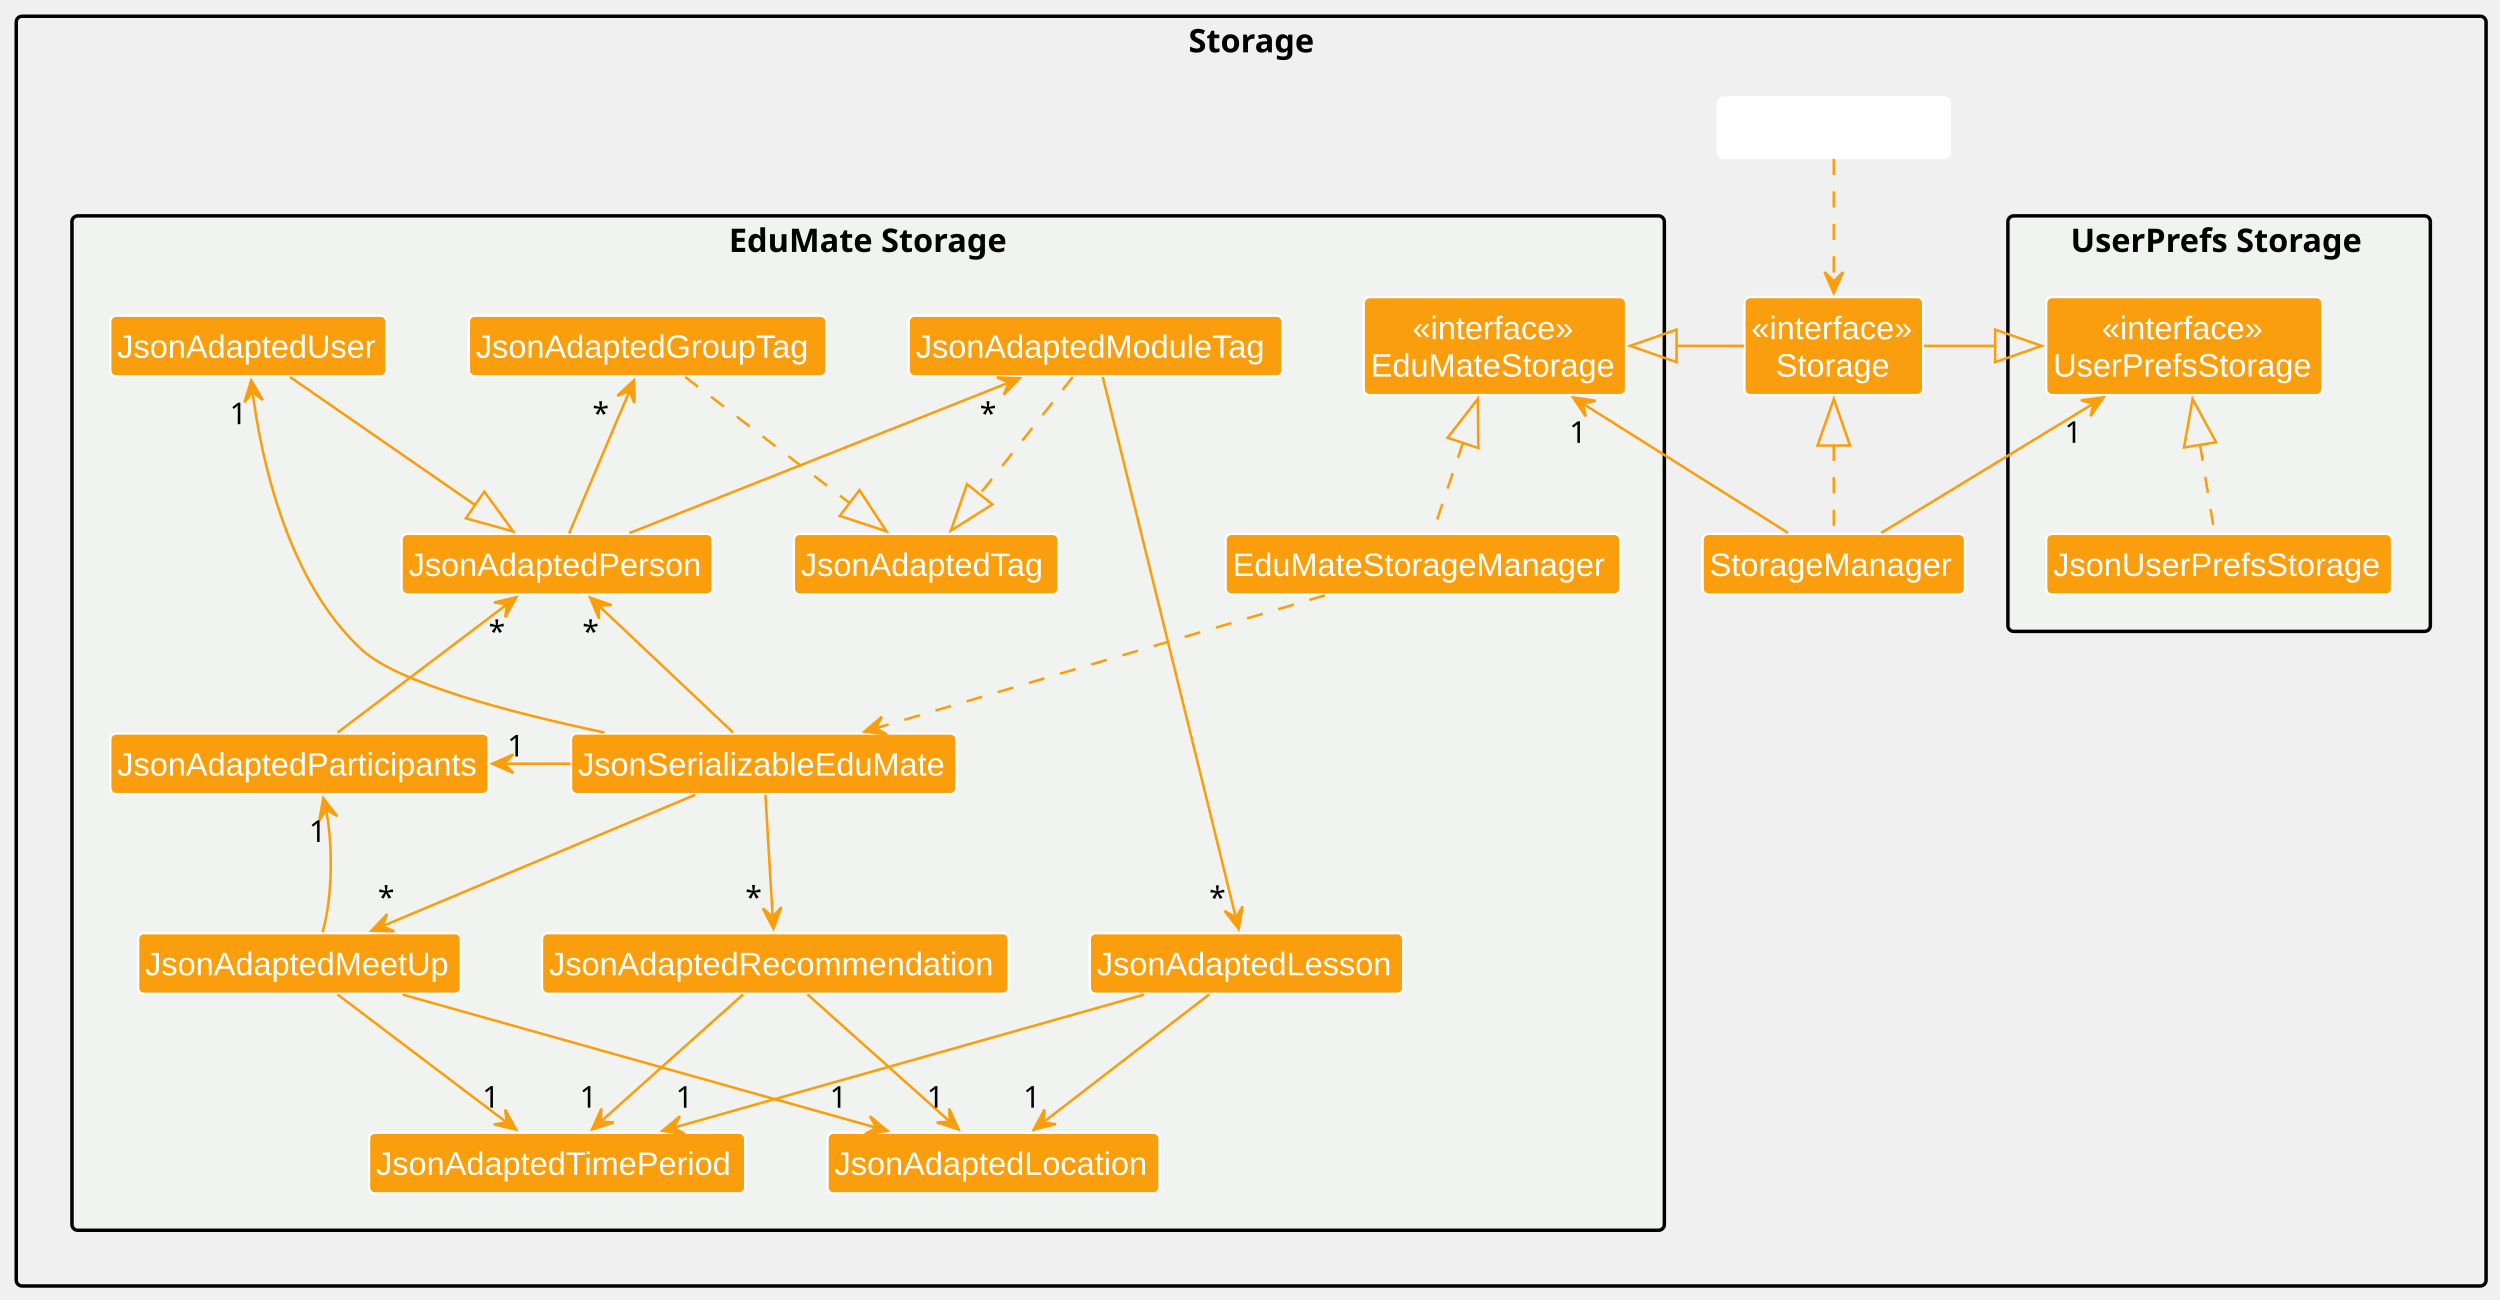
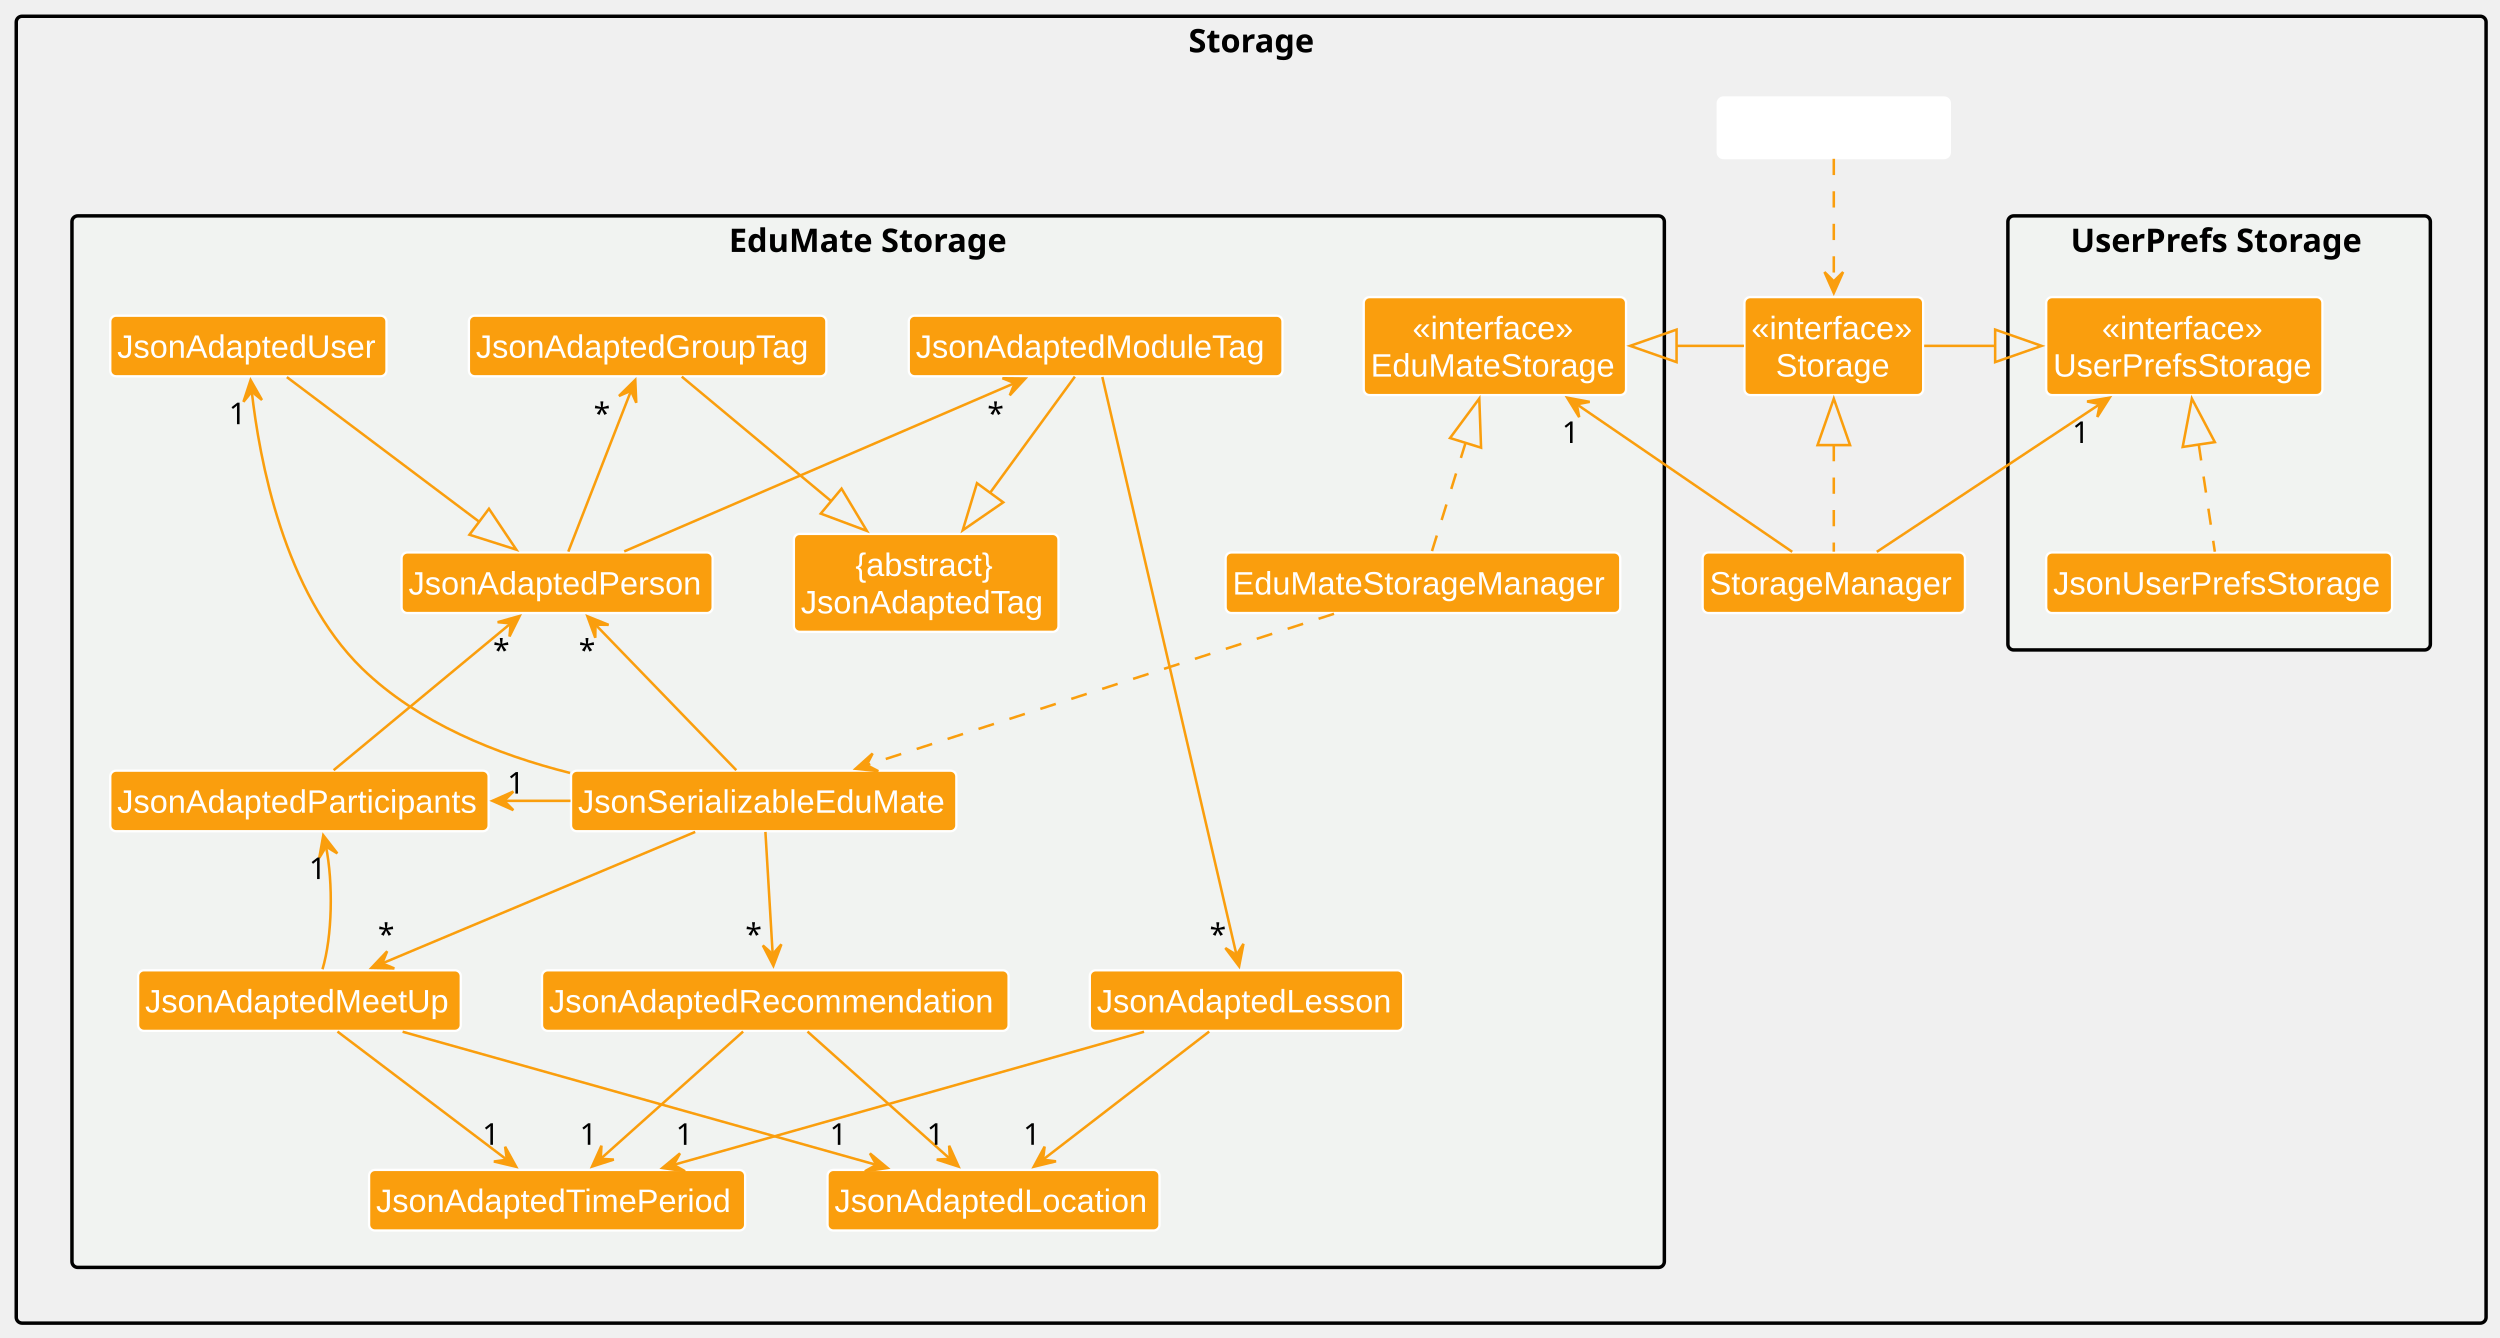
- <svg xmlns="http://www.w3.org/2000/svg" contentStyleType="text/css" height="560px" preserveAspectRatio="none" style="width:1077px;height:560px;background:#FFFFFF;" version="1.1" viewBox="0 0 1077 560" width="1077px" zoomAndPan="magnify">
+ <svg xmlns="http://www.w3.org/2000/svg" contentStyleType="text/css" height="576px" preserveAspectRatio="none" style="width:1077px;height:576px;background:#FFFFFF;" version="1.1" viewBox="0 0 1077 576" width="1077px" zoomAndPan="magnify">
  <defs />
  <g>
    <g id="cluster_Storage">
-       <rect fill="none" height="547" rx="2.5" ry="2.5" style="stroke:#000000;stroke-width:1.5;" width="1064" x="7" y="7" />
+       <rect fill="none" height="563" rx="2.5" ry="2.5" style="stroke:#000000;stroke-width:1.5;" width="1064" x="7" y="7" />
      <text fill="#000000" font-family="sans-serif" font-size="14" font-weight="bold" lengthAdjust="spacing" textLength="54" x="512" y="22.535">Storage</text>
    </g>
    <g id="cluster_UserPrefs Storage">
-       <rect fill="#F1F3F1" height="179" rx="2.5" ry="2.5" style="stroke:#000000;stroke-width:1.5;" width="182" x="865" y="93" />
+       <rect fill="#F1F3F1" height="187" rx="2.5" ry="2.5" style="stroke:#000000;stroke-width:1.5;" width="182" x="865" y="93" />
      <text fill="#000000" font-family="sans-serif" font-size="14" font-weight="bold" lengthAdjust="spacing" textLength="128" x="892" y="108.535">UserPrefs Storage</text>
    </g>
    <g id="cluster_EduMate Storage">
-       <rect fill="#F1F3F1" height="437" rx="2.5" ry="2.5" style="stroke:#000000;stroke-width:1.5;" width="686" x="31" y="93" />
+       <rect fill="#F1F3F1" height="453" rx="2.5" ry="2.5" style="stroke:#000000;stroke-width:1.5;" width="686" x="31" y="93" />
      <text fill="#000000" font-family="sans-serif" font-size="14" font-weight="bold" lengthAdjust="spacing" textLength="120" x="314" y="108.535">EduMate Storage</text>
    </g>
    <g id="elem_Storage1">
      <rect codeLine="13" fill="#FA9E0D" height="42.197" id="Storage1" rx="2.5" ry="2.5" style="stroke:#FFFFFF;stroke-width:1.0;" width="77" x="751.5" y="128" />
      <text fill="#FFFFFF" font-family="Arial" font-size="14" lengthAdjust="spacing" textLength="71" x="754.5" y="146.132">«interface»</text>
      <text fill="#FFFFFF" font-family="Arial" font-size="14" lengthAdjust="spacing" textLength="50" x="765" y="162.231">Storage</text>
    </g>
    <g id="elem_StorageManager">
-       <rect codeLine="14" fill="#FA9E0D" height="26.099" id="StorageManager" rx="2.5" ry="2.5" style="stroke:#FFFFFF;stroke-width:1.0;" width="113" x="733.5" y="230" />
-       <text fill="#FFFFFF" font-family="Arial" font-size="14" lengthAdjust="spacing" textLength="107" x="736.5" y="248.132">StorageManager</text>
+       <rect codeLine="14" fill="#FA9E0D" height="26.099" id="StorageManager" rx="2.5" ry="2.5" style="stroke:#FFFFFF;stroke-width:1.0;" width="113" x="733.5" y="238" />
+       <text fill="#FFFFFF" font-family="Arial" font-size="14" lengthAdjust="spacing" textLength="107" x="736.5" y="256.132">StorageManager</text>
    </g>
    <g id="elem_HiddenOutside">
      <rect codeLine="33" fill="#FFFFFF" height="26.099" id="HiddenOutside" rx="2.5" ry="2.5" style="stroke:#FFFFFF;stroke-width:1.0;" width="100" x="740" y="42" />
      <text fill="#FFFFFF" font-family="Arial" font-size="14" lengthAdjust="spacing" textLength="94" x="743" y="60.132">HiddenOutside</text>
    </g>
    <g id="elem_UserPrefsStorage">
      <rect codeLine="9" fill="#FA9E0D" height="42.197" id="UserPrefsStorage" rx="2.5" ry="2.5" style="stroke:#FFFFFF;stroke-width:1.0;" width="119" x="881.5" y="128" />
      <text fill="#FFFFFF" font-family="Arial" font-size="14" lengthAdjust="spacing" textLength="71" x="905.5" y="146.132">«interface»</text>
      <text fill="#FFFFFF" font-family="Arial" font-size="14" lengthAdjust="spacing" textLength="113" x="884.5" y="162.231">UserPrefsStorage</text>
    </g>
    <g id="elem_JsonUserPrefsStorage">
-       <rect codeLine="10" fill="#FA9E0D" height="26.099" id="JsonUserPrefsStorage" rx="2.5" ry="2.5" style="stroke:#FFFFFF;stroke-width:1.0;" width="149" x="881.5" y="230" />
-       <text fill="#FFFFFF" font-family="Arial" font-size="14" lengthAdjust="spacing" textLength="143" x="884.5" y="248.132">JsonUserPrefsStorage</text>
+       <rect codeLine="10" fill="#FA9E0D" height="26.099" id="JsonUserPrefsStorage" rx="2.5" ry="2.5" style="stroke:#FFFFFF;stroke-width:1.0;" width="149" x="881.5" y="238" />
+       <text fill="#FFFFFF" font-family="Arial" font-size="14" lengthAdjust="spacing" textLength="143" x="884.5" y="256.132">JsonUserPrefsStorage</text>
    </g>
    <g id="elem_EduMateStorage">
      <rect codeLine="17" fill="#FA9E0D" height="42.197" id="EduMateStorage" rx="2.5" ry="2.5" style="stroke:#FFFFFF;stroke-width:1.0;" width="113" x="587.5" y="128" />
      <text fill="#FFFFFF" font-family="Arial" font-size="14" lengthAdjust="spacing" textLength="71" x="608.5" y="146.132">«interface»</text>
      <text fill="#FFFFFF" font-family="Arial" font-size="14" lengthAdjust="spacing" textLength="107" x="590.5" y="162.231">EduMateStorage</text>
    </g>
    <g id="elem_EduMateStorageManager">
-       <rect codeLine="18" fill="#FA9E0D" height="26.099" id="EduMateStorageManager" rx="2.5" ry="2.5" style="stroke:#FFFFFF;stroke-width:1.0;" width="170" x="528" y="230" />
-       <text fill="#FFFFFF" font-family="Arial" font-size="14" lengthAdjust="spacing" textLength="164" x="531" y="248.132">EduMateStorageManager</text>
+       <rect codeLine="18" fill="#FA9E0D" height="26.099" id="EduMateStorageManager" rx="2.5" ry="2.5" style="stroke:#FFFFFF;stroke-width:1.0;" width="170" x="528" y="238" />
+       <text fill="#FFFFFF" font-family="Arial" font-size="14" lengthAdjust="spacing" textLength="164" x="531" y="256.132">EduMateStorageManager</text>
    </g>
    <g id="elem_JsonSerializableEduMate">
-       <rect codeLine="19" fill="#FA9E0D" height="26.099" id="JsonSerializableEduMate" rx="2.5" ry="2.5" style="stroke:#FFFFFF;stroke-width:1.0;" width="166" x="246" y="316" />
-       <text fill="#FFFFFF" font-family="Arial" font-size="14" lengthAdjust="spacing" textLength="160" x="249" y="334.132">JsonSerializableEduMate</text>
+       <rect codeLine="19" fill="#FA9E0D" height="26.099" id="JsonSerializableEduMate" rx="2.5" ry="2.5" style="stroke:#FFFFFF;stroke-width:1.0;" width="166" x="246" y="332" />
+       <text fill="#FFFFFF" font-family="Arial" font-size="14" lengthAdjust="spacing" textLength="160" x="249" y="350.132">JsonSerializableEduMate</text>
    </g>
    <g id="elem_JsonAdaptedPerson">
-       <rect codeLine="20" fill="#FA9E0D" height="26.099" id="JsonAdaptedPerson" rx="2.5" ry="2.5" style="stroke:#FFFFFF;stroke-width:1.0;" width="134" x="173" y="230" />
-       <text fill="#FFFFFF" font-family="Arial" font-size="14" lengthAdjust="spacing" textLength="128" x="176" y="248.132">JsonAdaptedPerson</text>
+       <rect codeLine="20" fill="#FA9E0D" height="26.099" id="JsonAdaptedPerson" rx="2.5" ry="2.5" style="stroke:#FFFFFF;stroke-width:1.0;" width="134" x="173" y="238" />
+       <text fill="#FFFFFF" font-family="Arial" font-size="14" lengthAdjust="spacing" textLength="128" x="176" y="256.132">JsonAdaptedPerson</text>
    </g>
    <g id="elem_JsonAdaptedUser">
      <rect codeLine="21" fill="#FA9E0D" height="26.099" id="JsonAdaptedUser" rx="2.5" ry="2.5" style="stroke:#FFFFFF;stroke-width:1.0;" width="119" x="47.5" y="136" />
      <text fill="#FFFFFF" font-family="Arial" font-size="14" lengthAdjust="spacing" textLength="113" x="50.5" y="154.132">JsonAdaptedUser</text>
    </g>
    <g id="elem_JsonAdaptedTag">
-       <rect codeLine="22" fill="#FA9E0D" height="26.099" id="JsonAdaptedTag" rx="2.5" ry="2.5" style="stroke:#FFFFFF;stroke-width:1.0;" width="114" x="342" y="230" />
-       <text fill="#FFFFFF" font-family="Arial" font-size="14" lengthAdjust="spacing" textLength="108" x="345" y="248.132">JsonAdaptedTag</text>
+       <rect codeLine="22" fill="#FA9E0D" height="42.197" id="JsonAdaptedTag" rx="2.5" ry="2.5" style="stroke:#FFFFFF;stroke-width:1.0;" width="114" x="342" y="230" />
+       <text fill="#FFFFFF" font-family="Arial" font-size="14" lengthAdjust="spacing" textLength="61" x="368.5" y="248.132">{abstract}</text>
+       <text fill="#FFFFFF" font-family="Arial" font-size="14" lengthAdjust="spacing" textLength="108" x="345" y="264.231">JsonAdaptedTag</text>
    </g>
    <g id="elem_JsonAdaptedParticipants">
-       <rect codeLine="23" fill="#FA9E0D" height="26.099" id="JsonAdaptedParticipants" rx="2.5" ry="2.5" style="stroke:#FFFFFF;stroke-width:1.0;" width="163" x="47.5" y="316" />
-       <text fill="#FFFFFF" font-family="Arial" font-size="14" lengthAdjust="spacing" textLength="157" x="50.5" y="334.132">JsonAdaptedParticipants</text>
+       <rect codeLine="23" fill="#FA9E0D" height="26.099" id="JsonAdaptedParticipants" rx="2.5" ry="2.5" style="stroke:#FFFFFF;stroke-width:1.0;" width="163" x="47.5" y="332" />
+       <text fill="#FFFFFF" font-family="Arial" font-size="14" lengthAdjust="spacing" textLength="157" x="50.5" y="350.132">JsonAdaptedParticipants</text>
    </g>
    <g id="elem_JsonAdaptedRecommendation">
-       <rect codeLine="24" fill="#FA9E0D" height="26.099" id="JsonAdaptedRecommendation" rx="2.5" ry="2.5" style="stroke:#FFFFFF;stroke-width:1.0;" width="201" x="233.5" y="402" />
-       <text fill="#FFFFFF" font-family="Arial" font-size="14" lengthAdjust="spacing" textLength="195" x="236.5" y="420.132">JsonAdaptedRecommendation</text>
+       <rect codeLine="24" fill="#FA9E0D" height="26.099" id="JsonAdaptedRecommendation" rx="2.5" ry="2.5" style="stroke:#FFFFFF;stroke-width:1.0;" width="201" x="233.5" y="418" />
+       <text fill="#FFFFFF" font-family="Arial" font-size="14" lengthAdjust="spacing" textLength="195" x="236.5" y="436.132">JsonAdaptedRecommendation</text>
    </g>
    <g id="elem_JsonAdaptedMeetUp">
-       <rect codeLine="25" fill="#FA9E0D" height="26.099" id="JsonAdaptedMeetUp" rx="2.5" ry="2.5" style="stroke:#FFFFFF;stroke-width:1.0;" width="139" x="59.5" y="402" />
-       <text fill="#FFFFFF" font-family="Arial" font-size="14" lengthAdjust="spacing" textLength="133" x="62.5" y="420.132">JsonAdaptedMeetUp</text>
+       <rect codeLine="25" fill="#FA9E0D" height="26.099" id="JsonAdaptedMeetUp" rx="2.5" ry="2.5" style="stroke:#FFFFFF;stroke-width:1.0;" width="139" x="59.5" y="418" />
+       <text fill="#FFFFFF" font-family="Arial" font-size="14" lengthAdjust="spacing" textLength="133" x="62.5" y="436.132">JsonAdaptedMeetUp</text>
    </g>
    <g id="elem_JsonAdaptedLocation">
-       <rect codeLine="26" fill="#FA9E0D" height="26.099" id="JsonAdaptedLocation" rx="2.5" ry="2.5" style="stroke:#FFFFFF;stroke-width:1.0;" width="143" x="356.5" y="488" />
-       <text fill="#FFFFFF" font-family="Arial" font-size="14" lengthAdjust="spacing" textLength="137" x="359.5" y="506.132">JsonAdaptedLocation</text>
+       <rect codeLine="26" fill="#FA9E0D" height="26.099" id="JsonAdaptedLocation" rx="2.5" ry="2.5" style="stroke:#FFFFFF;stroke-width:1.0;" width="143" x="356.5" y="504" />
+       <text fill="#FFFFFF" font-family="Arial" font-size="14" lengthAdjust="spacing" textLength="137" x="359.5" y="522.132">JsonAdaptedLocation</text>
    </g>
    <g id="elem_JsonAdaptedTimePeriod">
-       <rect codeLine="27" fill="#FA9E0D" height="26.099" id="JsonAdaptedTimePeriod" rx="2.5" ry="2.5" style="stroke:#FFFFFF;stroke-width:1.0;" width="162" x="159" y="488" />
-       <text fill="#FFFFFF" font-family="Arial" font-size="14" lengthAdjust="spacing" textLength="156" x="162" y="506.132">JsonAdaptedTimePeriod</text>
+       <rect codeLine="27" fill="#FA9E0D" height="26.099" id="JsonAdaptedTimePeriod" rx="2.5" ry="2.5" style="stroke:#FFFFFF;stroke-width:1.0;" width="162" x="159" y="504" />
+       <text fill="#FFFFFF" font-family="Arial" font-size="14" lengthAdjust="spacing" textLength="156" x="162" y="522.132">JsonAdaptedTimePeriod</text>
    </g>
    <g id="elem_JsonAdaptedModuleTag">
      <rect codeLine="28" fill="#FA9E0D" height="26.099" id="JsonAdaptedModuleTag" rx="2.5" ry="2.5" style="stroke:#FFFFFF;stroke-width:1.0;" width="161" x="391.5" y="136" />
      <text fill="#FFFFFF" font-family="Arial" font-size="14" lengthAdjust="spacing" textLength="155" x="394.5" y="154.132">JsonAdaptedModuleTag</text>
    </g>
    <g id="elem_JsonAdaptedGroupTag">
      <rect codeLine="29" fill="#FA9E0D" height="26.099" id="JsonAdaptedGroupTag" rx="2.5" ry="2.5" style="stroke:#FFFFFF;stroke-width:1.0;" width="154" x="202" y="136" />
      <text fill="#FFFFFF" font-family="Arial" font-size="14" lengthAdjust="spacing" textLength="148" x="205" y="154.132">JsonAdaptedGroupTag</text>
    </g>
    <g id="elem_JsonAdaptedLesson">
-       <rect codeLine="30" fill="#FA9E0D" height="26.099" id="JsonAdaptedLesson" rx="2.5" ry="2.5" style="stroke:#FFFFFF;stroke-width:1.0;" width="135" x="469.5" y="402" />
-       <text fill="#FFFFFF" font-family="Arial" font-size="14" lengthAdjust="spacing" textLength="129" x="472.5" y="420.132">JsonAdaptedLesson</text>
+       <rect codeLine="30" fill="#FA9E0D" height="26.099" id="JsonAdaptedLesson" rx="2.5" ry="2.5" style="stroke:#FFFFFF;stroke-width:1.0;" width="135" x="469.5" y="418" />
+       <text fill="#FFFFFF" font-family="Arial" font-size="14" lengthAdjust="spacing" textLength="129" x="472.5" y="436.132">JsonAdaptedLesson</text>
    </g>
    <g id="link_HiddenOutside_Storage1">
      <path codeLine="34" d="M790,68.41 C790,81.95 790,104.03 790,121.5 " fill="none" id="HiddenOutside-to-Storage1" style="stroke:#FA9E0D;stroke-width:1.1;stroke-dasharray:7.0,7.0;" />
      <polygon fill="#FA9E0D" points="790,126.2,794,117.2,790,121.2,786,117.2,790,126.2" style="stroke:#FA9E0D;stroke-width:1.1;" />
    </g>
    <g id="link_Storage1_StorageManager">
-       <path codeLine="36" d="M790,191.59 C790,205.38 790,219.71 790,229.55 " fill="none" id="Storage1-backto-StorageManager" style="stroke:#FA9E0D;stroke-width:1.1;stroke-dasharray:7.0,7.0;" />
-       <polygon fill="none" points="783,191.93,790,171.93,797,191.93,783,191.93" style="stroke:#FA9E0D;stroke-width:1.1;" />
+       <path codeLine="36" d="M790,191.72 C790,208.32 790,226.16 790,237.67 " fill="none" id="Storage1-backto-StorageManager" style="stroke:#FA9E0D;stroke-width:1.1;stroke-dasharray:7.0,7.0;" />
+       <polygon fill="none" points="783,191.75,790,171.75,797,191.75,783,191.75" style="stroke:#FA9E0D;stroke-width:1.1;" />
    </g>
    <g id="link_UserPrefsStorage_StorageManager">
-       <path codeLine="37" d="M902.14,173.68 C872.86,191.52 833.88,215.27 810.43,229.55 " fill="none" id="UserPrefsStorage-backto-StorageManager" style="stroke:#FA9E0D;stroke-width:1.1;" />
-       <polygon fill="#FA9E0D" points="906.2,171.21,896.432,172.473,901.929,173.81,900.592,179.306,906.2,171.21" style="stroke:#FA9E0D;stroke-width:1.1;" />
-       <text fill="#000000" font-family="sans-serif" font-size="13" lengthAdjust="spacing" textLength="8" x="889.409" y="190.776">1</text>
+       <path codeLine="37" d="M904.94,173.88 C874.6,193.98 832.44,221.89 808.52,237.73 " fill="none" id="UserPrefsStorage-backto-StorageManager" style="stroke:#FA9E0D;stroke-width:1.1;" />
+       <polygon fill="#FA9E0D" points="908.82,171.31,899.109,172.951,904.653,174.074,903.53,179.618,908.82,171.31" style="stroke:#FA9E0D;stroke-width:1.1;" />
+       <text fill="#000000" font-family="sans-serif" font-size="13" lengthAdjust="spacing" textLength="8" x="892.695" y="190.852">1</text>
    </g>
    <g id="link_EduMateStorage_StorageManager">
-       <path codeLine="38" d="M681.57,173.68 C709.88,191.52 747.58,215.27 770.25,229.55 " fill="none" id="EduMateStorage-backto-StorageManager" style="stroke:#FA9E0D;stroke-width:1.1;" />
-       <polygon fill="#FA9E0D" points="677.68,171.22,683.152,179.409,681.907,173.891,687.425,172.645,677.68,171.22" style="stroke:#FA9E0D;stroke-width:1.1;" />
-       <text fill="#000000" font-family="sans-serif" font-size="13" lengthAdjust="spacing" textLength="8" x="676.033" y="190.776">1</text>
+       <path codeLine="38" d="M679.23,174.13 C708.54,194.21 749.06,221.96 772.09,237.73 " fill="none" id="EduMateStorage-backto-StorageManager" style="stroke:#FA9E0D;stroke-width:1.1;" />
+       <polygon fill="#FA9E0D" points="675.15,171.33,680.314,179.717,679.275,174.156,684.835,173.117,675.15,171.33" style="stroke:#FA9E0D;stroke-width:1.1;" />
+       <text fill="#000000" font-family="sans-serif" font-size="13" lengthAdjust="spacing" textLength="8" x="672.861" y="190.852">1</text>
    </g>
    <g id="link_UserPrefsStorage_Storage1">
      <path codeLine="40" d="M859.86,149 C849.55,149 839.24,149 828.93,149 " fill="none" id="UserPrefsStorage-backto-Storage1" style="stroke:#FA9E0D;stroke-width:1.1;" />
      <polygon fill="none" points="859.51,142,879.51,149,859.51,156,859.51,142" style="stroke:#FA9E0D;stroke-width:1.1;" />
    </g>
    <g id="link_Storage1_EduMateStorage">
      <path codeLine="41" d="M751.3,149 C741.56,149 731.82,149 722.07,149 " fill="none" id="Storage1-to-EduMateStorage" style="stroke:#FA9E0D;stroke-width:1.1;" />
      <polygon fill="none" points="722.26,156,702.26,149,722.26,142,722.26,156" style="stroke:#FA9E0D;stroke-width:1.1;" />
    </g>
    <g id="link_UserPrefsStorage_JsonUserPrefsStorage">
-       <path codeLine="43" d="M947.78,191.59 C950.03,205.38 952.37,219.71 953.97,229.55 " fill="none" id="UserPrefsStorage-backto-JsonUserPrefsStorage" style="stroke:#FA9E0D;stroke-width:1.1;stroke-dasharray:7.0,7.0;" />
-       <polygon fill="none" points="940.88,192.78,944.57,171.91,954.7,190.52,940.88,192.78" style="stroke:#FA9E0D;stroke-width:1.1;" />
+       <path codeLine="43" d="M947.22,191.44 C949.72,208.11 952.41,226.1 954.15,237.67 " fill="none" id="UserPrefsStorage-backto-JsonUserPrefsStorage" style="stroke:#FA9E0D;stroke-width:1.1;stroke-dasharray:7.0,7.0;" />
+       <polygon fill="none" points="940.3,192.55,944.26,171.73,954.15,190.47,940.3,192.55" style="stroke:#FA9E0D;stroke-width:1.1;" />
    </g>
    <g id="link_EduMateStorage_EduMateStorageManager">
-       <path codeLine="44" d="M630.32,190.59 C625.57,204.69 620.59,219.48 617.19,229.55 " fill="none" id="EduMateStorage-backto-EduMateStorageManager" style="stroke:#FA9E0D;stroke-width:1.1;stroke-dasharray:7.0,7.0;" />
-       <polygon fill="none" points="623.62,188.57,636.64,171.85,636.88,193.04,623.62,188.57" style="stroke:#FA9E0D;stroke-width:1.1;" />
+       <path codeLine="44" d="M631.42,190.59 C626.18,207.5 620.47,225.9 616.82,237.67 " fill="none" id="EduMateStorage-backto-EduMateStorageManager" style="stroke:#FA9E0D;stroke-width:1.1;stroke-dasharray:7.0,7.0;" />
+       <polygon fill="none" points="624.67,188.71,637.28,171.68,638.04,192.86,624.67,188.71" style="stroke:#FA9E0D;stroke-width:1.1;" />
    </g>
    <g id="link_EduMateStorageManager_JsonSerializableEduMate">
-       <path codeLine="45" d="M570.79,256.48 C519.01,271.8 431.44,297.7 377.11,313.77 " fill="none" id="EduMateStorageManager-to-JsonSerializableEduMate" style="stroke:#FA9E0D;stroke-width:1.1;stroke-dasharray:7.0,7.0;" />
-       <polygon fill="#FA9E0D" points="372.43,315.15,382.195,316.435,377.225,313.733,379.927,308.763,372.43,315.15" style="stroke:#FA9E0D;stroke-width:1.1;" />
+       <path codeLine="45" d="M574.7,264.41 C522.25,281.4 428.32,311.83 373.03,329.74 " fill="none" id="EduMateStorageManager-to-JsonSerializableEduMate" style="stroke:#FA9E0D;stroke-width:1.1;stroke-dasharray:7.0,7.0;" />
+       <polygon fill="#FA9E0D" points="368.59,331.18,378.385,332.208,373.346,329.637,375.917,324.599,368.59,331.18" style="stroke:#FA9E0D;stroke-width:1.1;" />
    </g>
    <g id="link_JsonAdaptedPerson_JsonSerializableEduMate">
-       <path codeLine="46" d="M257.72,260.73 C274.85,276.9 300.41,301.02 315.81,315.55 " fill="none" id="JsonAdaptedPerson-backto-JsonSerializableEduMate" style="stroke:#FA9E0D;stroke-width:1.1;" />
-       <polygon fill="#FA9E0D" points="254.23,257.43,258.042,266.511,257.871,260.857,263.525,260.685,254.23,257.43" style="stroke:#FA9E0D;stroke-width:1.1;" />
-       <text fill="#000000" font-family="sans-serif" font-size="13" lengthAdjust="spacing" textLength="6" x="250.865" y="276.701">*</text>
+       <path codeLine="46" d="M256.25,268.8 C273.86,287 301.54,315.61 317.19,331.79 " fill="none" id="JsonAdaptedPerson-backto-JsonSerializableEduMate" style="stroke:#FA9E0D;stroke-width:1.1;" />
+       <polygon fill="#FA9E0D" points="253.06,265.5,256.447,274.748,256.538,269.092,262.194,269.183,253.06,265.5" style="stroke:#FA9E0D;stroke-width:1.1;" />
+       <text fill="#000000" font-family="sans-serif" font-size="13" lengthAdjust="spacing" textLength="6" x="249.319" y="284.728">*</text>
    </g>
    <g id="link_JsonAdaptedUser_JsonSerializableEduMate">
-       <path codeLine="47" d="M108.77,168.71 C112.46,196.95 123.53,250.32 156,280 C171.59,294.25 219.14,306.86 260.45,315.58 " fill="none" id="JsonAdaptedUser-backto-JsonSerializableEduMate" style="stroke:#FA9E0D;stroke-width:1.1;" />
-       <polygon fill="#FA9E0D" points="108.2,163.93,105.31,173.345,108.801,168.894,113.252,172.384,108.2,163.93" style="stroke:#FA9E0D;stroke-width:1.1;" />
-       <text fill="#000000" font-family="sans-serif" font-size="13" lengthAdjust="spacing" textLength="8" x="98.921" y="182.742">1</text>
+       <path codeLine="47" d="M108.43,168.39 C111.7,197.74 122.28,255.21 156,288 C180.11,311.44 214.1,325.07 245.57,332.99 " fill="none" id="JsonAdaptedUser-backto-JsonSerializableEduMate" style="stroke:#FA9E0D;stroke-width:1.1;" />
+       <polygon fill="#FA9E0D" points="107.96,163.74,104.881,173.095,108.46,168.715,112.841,172.294,107.96,163.74" style="stroke:#FA9E0D;stroke-width:1.1;" />
+       <text fill="#000000" font-family="sans-serif" font-size="13" lengthAdjust="spacing" textLength="8" x="98.594" y="182.742">1</text>
    </g>
    <g id="link_JsonAdaptedGroupTag_JsonAdaptedPerson">
-       <path codeLine="48" d="M271.28,168.21 C263.55,186.45 251.86,214.02 245.18,229.79 " fill="none" id="JsonAdaptedGroupTag-backto-JsonAdaptedPerson" style="stroke:#FA9E0D;stroke-width:1.1;" />
-       <polygon fill="#FA9E0D" points="273.15,163.8,265.946,170.516,271.192,168.401,273.307,173.648,273.15,163.8" style="stroke:#FA9E0D;stroke-width:1.1;" />
-       <text fill="#000000" font-family="sans-serif" font-size="13" lengthAdjust="spacing" textLength="6" x="255.219" y="182.728">*</text>
+       <path codeLine="48" d="M271.94,168.1 C264.09,188.22 251.63,220.19 244.82,237.64 " fill="none" id="JsonAdaptedGroupTag-backto-JsonAdaptedPerson" style="stroke:#FA9E0D;stroke-width:1.1;" />
+       <polygon fill="#FA9E0D" points="273.67,163.67,266.657,170.585,271.843,168.324,274.104,173.509,273.67,163.67" style="stroke:#FA9E0D;stroke-width:1.1;" />
+       <text fill="#000000" font-family="sans-serif" font-size="13" lengthAdjust="spacing" textLength="6" x="255.729" y="182.784">*</text>
    </g>
    <g id="link_JsonAdaptedModuleTag_JsonAdaptedPerson">
-       <path codeLine="49" d="M434.79,164.75 C389.43,182.74 313.59,212.82 271.16,229.64 " fill="none" id="JsonAdaptedModuleTag-backto-JsonAdaptedPerson" style="stroke:#FA9E0D;stroke-width:1.1;" />
-       <polygon fill="#FA9E0D" points="439.3,162.97,429.46,162.562,434.651,164.81,432.403,170.001,439.3,162.97" style="stroke:#FA9E0D;stroke-width:1.1;" />
-       <text fill="#000000" font-family="sans-serif" font-size="13" lengthAdjust="spacing" textLength="6" x="422.066" y="182.728">*</text>
+       <path codeLine="49" d="M437.12,165.03 C391.28,184.79 311.58,219.15 268.91,237.54 " fill="none" id="JsonAdaptedModuleTag-backto-JsonAdaptedPerson" style="stroke:#FA9E0D;stroke-width:1.1;" />
+       <polygon fill="#FA9E0D" points="441.7,163.06,431.852,162.954,437.11,165.042,435.022,170.299,441.7,163.06" style="stroke:#FA9E0D;stroke-width:1.1;" />
+       <text fill="#000000" font-family="sans-serif" font-size="13" lengthAdjust="spacing" textLength="6" x="425.323" y="182.796">*</text>
    </g>
    <g id="link_JsonAdaptedUser_JsonAdaptedPerson">
-       <path codeLine="50" d="M124.94,162.41 C145.38,176.55 179.28,200 205,217.79 " fill="none" id="JsonAdaptedUser-to-JsonAdaptedPerson" style="stroke:#FA9E0D;stroke-width:1.1;" />
-       <polygon fill="none" points="208.64,211.79,221.1,228.93,200.67,223.31,208.64,211.79" style="stroke:#FA9E0D;stroke-width:1.1;" />
+       <path codeLine="50" d="M123.58,162.46 C144.3,178.04 180.26,205.08 206.74,225 " fill="none" id="JsonAdaptedUser-to-JsonAdaptedPerson" style="stroke:#FA9E0D;stroke-width:1.1;" />
+       <polygon fill="none" points="210.64,219.17,222.42,236.78,202.23,230.36,210.64,219.17" style="stroke:#FA9E0D;stroke-width:1.1;" />
    </g>
    <g id="link_JsonSerializableEduMate_JsonAdaptedParticipants">
-       <path codeLine="51" d="M245.78,329 C236.17,329 226.56,329 216.95,329 " fill="none" id="JsonSerializableEduMate-to-JsonAdaptedParticipants" style="stroke:#FA9E0D;stroke-width:1.1;" />
-       <polygon fill="#FA9E0D" points="212.15,329,221.15,333,217.15,329,221.15,325,212.15,329" style="stroke:#FA9E0D;stroke-width:1.1;" />
-       <text fill="#000000" font-family="sans-serif" font-size="13" lengthAdjust="spacing" textLength="8" x="218.535" y="325.887">1</text>
+       <path codeLine="51" d="M245.78,345 C236.17,345 226.56,345 216.95,345 " fill="none" id="JsonSerializableEduMate-to-JsonAdaptedParticipants" style="stroke:#FA9E0D;stroke-width:1.1;" />
+       <polygon fill="#FA9E0D" points="212.15,345,221.15,349,217.15,345,221.15,341,212.15,345" style="stroke:#FA9E0D;stroke-width:1.1;" />
+       <text fill="#000000" font-family="sans-serif" font-size="13" lengthAdjust="spacing" textLength="8" x="218.535" y="341.887">1</text>
    </g>
    <g id="link_JsonSerializableEduMate_JsonAdaptedRecommendation">
-       <path codeLine="52" d="M329.74,342.39 C330.56,356.29 331.92,378.99 332.87,395.1 " fill="none" id="JsonSerializableEduMate-to-JsonAdaptedRecommendation" style="stroke:#FA9E0D;stroke-width:1.1;" />
-       <polygon fill="#FA9E0D" points="333.17,400.04,336.622,390.816,332.87,395.049,328.637,391.296,333.17,400.04" style="stroke:#FA9E0D;stroke-width:1.1;" />
-       <text fill="#000000" font-family="sans-serif" font-size="13" lengthAdjust="spacing" textLength="6" x="321.072" y="391.172">*</text>
+       <path codeLine="52" d="M329.74,358.39 C330.56,372.29 331.92,394.99 332.87,411.1 " fill="none" id="JsonSerializableEduMate-to-JsonAdaptedRecommendation" style="stroke:#FA9E0D;stroke-width:1.1;" />
+       <polygon fill="#FA9E0D" points="333.17,416.04,336.622,406.816,332.87,411.049,328.637,407.296,333.17,416.04" style="stroke:#FA9E0D;stroke-width:1.1;" />
+       <text fill="#000000" font-family="sans-serif" font-size="13" lengthAdjust="spacing" textLength="6" x="321.072" y="407.172">*</text>
    </g>
    <g id="link_JsonSerializableEduMate_JsonAdaptedMeetUp">
-       <path codeLine="53" d="M299.49,342.39 C263.6,357.47 203.05,382.9 164.61,399.05 " fill="none" id="JsonSerializableEduMate-to-JsonAdaptedMeetUp" style="stroke:#FA9E0D;stroke-width:1.1;" />
-       <polygon fill="#FA9E0D" points="160.03,400.97,169.876,401.19,164.643,399.042,166.791,393.809,160.03,400.97" style="stroke:#FA9E0D;stroke-width:1.1;" />
-       <text fill="#000000" font-family="sans-serif" font-size="13" lengthAdjust="spacing" textLength="6" x="162.783" y="391.172">*</text>
+       <path codeLine="53" d="M299.49,358.39 C263.6,373.47 203.05,398.9 164.61,415.05 " fill="none" id="JsonSerializableEduMate-to-JsonAdaptedMeetUp" style="stroke:#FA9E0D;stroke-width:1.1;" />
+       <polygon fill="#FA9E0D" points="160.03,416.97,169.876,417.19,164.643,415.042,166.791,409.809,160.03,416.97" style="stroke:#FA9E0D;stroke-width:1.1;" />
+       <text fill="#000000" font-family="sans-serif" font-size="13" lengthAdjust="spacing" textLength="6" x="162.783" y="407.172">*</text>
    </g>
    <g id="link_JsonAdaptedGroupTag_JsonAdaptedTag">
-       <path codeLine="55" d="M295.18,162.41 C313.27,176.27 343.02,199.09 366.05,216.74 " fill="none" id="JsonAdaptedGroupTag-to-JsonAdaptedTag" style="stroke:#FA9E0D;stroke-width:1.1;stroke-dasharray:7.0,7.0;" />
-       <polygon fill="none" points="370.26,211.14,381.87,228.87,361.74,222.25,370.26,211.14" style="stroke:#FA9E0D;stroke-width:1.1;" />
+       <path codeLine="55" d="M293.71,162.26 C309.69,175.58 335.92,197.43 358.2,216 " fill="none" id="JsonAdaptedGroupTag-to-JsonAdaptedTag" style="stroke:#FA9E0D;stroke-width:1.1;" />
+       <polygon fill="none" points="362.54,210.51,373.43,228.69,353.58,221.26,362.54,210.51" style="stroke:#FA9E0D;stroke-width:1.1;" />
    </g>
    <g id="link_JsonAdaptedModuleTag_JsonAdaptedTag">
-       <path codeLine="56" d="M462.15,162.41 C451.92,175.31 435.54,195.95 422.02,212.98 " fill="none" id="JsonAdaptedModuleTag-to-JsonAdaptedTag" style="stroke:#FA9E0D;stroke-width:1.1;stroke-dasharray:7.0,7.0;" />
-       <polygon fill="none" points="427.54,217.29,409.63,228.6,416.58,208.59,427.54,217.29" style="stroke:#FA9E0D;stroke-width:1.1;" />
+       <path codeLine="56" d="M463.05,162.26 C453.95,174.73 439.39,194.67 426.45,212.4 " fill="none" id="JsonAdaptedModuleTag-to-JsonAdaptedTag" style="stroke:#FA9E0D;stroke-width:1.1;" />
+       <polygon fill="none" points="432.19,216.41,414.74,228.44,420.88,208.15,432.19,216.41" style="stroke:#FA9E0D;stroke-width:1.1;" />
    </g>
    <g id="link_JsonAdaptedModuleTag_JsonAdaptedLesson">
-       <path codeLine="58" d="M475.05,162.38 C485.5,204.82 519.91,344.6 532.41,395.36 " fill="none" id="JsonAdaptedModuleTag-to-JsonAdaptedLesson" style="stroke:#FA9E0D;stroke-width:1.1;" />
-       <polygon fill="#FA9E0D" points="533.6,400.18,535.325,390.483,532.401,395.326,527.558,392.402,533.6,400.18" style="stroke:#FA9E0D;stroke-width:1.1;" />
-       <text fill="#000000" font-family="sans-serif" font-size="13" lengthAdjust="spacing" textLength="6" x="520.895" y="391.31">*</text>
+       <path codeLine="58" d="M474.88,162.39 C485.2,206.85 520.39,358.47 532.71,411.5 " fill="none" id="JsonAdaptedModuleTag-to-JsonAdaptedLesson" style="stroke:#FA9E0D;stroke-width:1.1;" />
+       <polygon fill="#FA9E0D" points="533.81,416.28,535.676,406.609,532.682,411.409,527.882,408.415,533.81,416.28" style="stroke:#FA9E0D;stroke-width:1.1;" />
+       <text fill="#000000" font-family="sans-serif" font-size="13" lengthAdjust="spacing" textLength="6" x="521.073" y="407.19">*</text>
    </g>
    <g id="link_JsonAdaptedParticipants_JsonAdaptedMeetUp">
-       <path codeLine="72" d="M140.39,348.41 C143.63,364.53 143.14,387.51 138.93,401.55 " fill="none" id="JsonAdaptedParticipants-backto-JsonAdaptedMeetUp-1" style="stroke:#FA9E0D;stroke-width:1.1;" />
-       <polygon fill="#FA9E0D" points="139.27,343.86,137.545,353.557,140.469,348.714,145.312,351.638,139.27,343.86" style="stroke:#FA9E0D;stroke-width:1.1;" />
-       <text fill="#000000" font-family="sans-serif" font-size="13" lengthAdjust="spacing" textLength="8" x="133.089" y="362.701">1</text>
+       <path codeLine="72" d="M140.39,364.41 C143.63,380.53 143.14,403.51 138.93,417.55 " fill="none" id="JsonAdaptedParticipants-backto-JsonAdaptedMeetUp-1" style="stroke:#FA9E0D;stroke-width:1.1;" />
+       <polygon fill="#FA9E0D" points="139.27,359.86,137.545,369.557,140.469,364.714,145.312,367.638,139.27,359.86" style="stroke:#FA9E0D;stroke-width:1.1;" />
+       <text fill="#000000" font-family="sans-serif" font-size="13" lengthAdjust="spacing" textLength="8" x="133.089" y="378.701">1</text>
    </g>
    <g id="link_JsonAdaptedRecommendation_JsonAdaptedLocation">
-       <path codeLine="63" d="M347.87,428.39 C364.25,443.04 391.57,467.44 409.68,483.63 " fill="none" id="JsonAdaptedRecommendation-to-JsonAdaptedLocation" style="stroke:#FA9E0D;stroke-width:1.1;" />
-       <polygon fill="#FA9E0D" points="412.94,486.55,408.89,477.572,409.21,483.22,403.562,483.54,412.94,486.55" style="stroke:#FA9E0D;stroke-width:1.1;" />
-       <text fill="#000000" font-family="sans-serif" font-size="13" lengthAdjust="spacing" textLength="8" x="399.234" y="477.172">1</text>
+       <path codeLine="63" d="M347.87,444.39 C364.25,459.04 391.57,483.44 409.68,499.63 " fill="none" id="JsonAdaptedRecommendation-to-JsonAdaptedLocation" style="stroke:#FA9E0D;stroke-width:1.1;" />
+       <polygon fill="#FA9E0D" points="412.94,502.55,408.89,493.572,409.21,499.22,403.562,499.54,412.94,502.55" style="stroke:#FA9E0D;stroke-width:1.1;" />
+       <text fill="#000000" font-family="sans-serif" font-size="13" lengthAdjust="spacing" textLength="8" x="399.234" y="493.172">1</text>
    </g>
    <g id="link_JsonAdaptedRecommendation_JsonAdaptedTimePeriod">
-       <path codeLine="64" d="M320.13,428.39 C303.75,443.04 276.43,467.44 258.32,483.63 " fill="none" id="JsonAdaptedRecommendation-to-JsonAdaptedTimePeriod" style="stroke:#FA9E0D;stroke-width:1.1;" />
-       <polygon fill="#FA9E0D" points="255.06,486.55,264.438,483.54,258.79,483.22,259.11,477.572,255.06,486.55" style="stroke:#FA9E0D;stroke-width:1.1;" />
-       <text fill="#000000" font-family="sans-serif" font-size="13" lengthAdjust="spacing" textLength="8" x="249.716" y="477.172">1</text>
+       <path codeLine="64" d="M320.13,444.39 C303.75,459.04 276.43,483.44 258.32,499.63 " fill="none" id="JsonAdaptedRecommendation-to-JsonAdaptedTimePeriod" style="stroke:#FA9E0D;stroke-width:1.1;" />
+       <polygon fill="#FA9E0D" points="255.06,502.55,264.438,499.54,258.79,499.22,259.11,493.572,255.06,502.55" style="stroke:#FA9E0D;stroke-width:1.1;" />
+       <text fill="#000000" font-family="sans-serif" font-size="13" lengthAdjust="spacing" textLength="8" x="249.716" y="493.172">1</text>
    </g>
    <g id="link_JsonAdaptedLesson_JsonAdaptedLocation">
-       <path codeLine="66" d="M520.92,428.39 C501.92,443.04 470.25,467.44 449.25,483.63 " fill="none" id="JsonAdaptedLesson-to-JsonAdaptedLocation" style="stroke:#FA9E0D;stroke-width:1.1;" />
-       <polygon fill="#FA9E0D" points="445.35,486.63,454.918,484.293,449.307,483.573,450.027,477.962,445.35,486.63" style="stroke:#FA9E0D;stroke-width:1.1;" />
-       <text fill="#000000" font-family="sans-serif" font-size="13" lengthAdjust="spacing" textLength="8" x="440.782" y="477.172">1</text>
+       <path codeLine="66" d="M520.92,444.39 C501.92,459.04 470.25,483.44 449.25,499.63 " fill="none" id="JsonAdaptedLesson-to-JsonAdaptedLocation" style="stroke:#FA9E0D;stroke-width:1.1;" />
+       <polygon fill="#FA9E0D" points="445.35,502.63,454.918,500.293,449.307,499.573,450.027,493.962,445.35,502.63" style="stroke:#FA9E0D;stroke-width:1.1;" />
+       <text fill="#000000" font-family="sans-serif" font-size="13" lengthAdjust="spacing" textLength="8" x="440.782" y="493.172">1</text>
    </g>
    <g id="link_JsonAdaptedLesson_JsonAdaptedTimePeriod">
-       <path codeLine="67" d="M492.86,428.48 C438.6,443.83 346.76,469.8 289.97,485.87 " fill="none" id="JsonAdaptedLesson-to-JsonAdaptedTimePeriod" style="stroke:#FA9E0D;stroke-width:1.1;" />
-       <polygon fill="#FA9E0D" points="285.36,487.17,295.109,488.57,290.171,485.81,292.932,480.872,285.36,487.17" style="stroke:#FA9E0D;stroke-width:1.1;" />
-       <text fill="#000000" font-family="sans-serif" font-size="13" lengthAdjust="spacing" textLength="8" x="291.112" y="477.213">1</text>
+       <path codeLine="67" d="M492.86,444.48 C438.6,459.83 346.76,485.8 289.97,501.87 " fill="none" id="JsonAdaptedLesson-to-JsonAdaptedTimePeriod" style="stroke:#FA9E0D;stroke-width:1.1;" />
+       <polygon fill="#FA9E0D" points="285.36,503.17,295.109,504.57,290.171,501.81,292.932,496.872,285.36,503.17" style="stroke:#FA9E0D;stroke-width:1.1;" />
+       <text fill="#000000" font-family="sans-serif" font-size="13" lengthAdjust="spacing" textLength="8" x="291.112" y="493.213">1</text>
    </g>
    <g id="link_JsonAdaptedMeetUp_JsonAdaptedLocation">
-       <path codeLine="69" d="M173.44,428.48 C228.06,443.83 320.52,469.8 377.7,485.87 " fill="none" id="JsonAdaptedMeetUp-to-JsonAdaptedLocation" style="stroke:#FA9E0D;stroke-width:1.1;" />
-       <polygon fill="#FA9E0D" points="382.35,487.17,374.773,480.878,377.538,485.813,372.602,488.578,382.35,487.17" style="stroke:#FA9E0D;stroke-width:1.1;" />
-       <text fill="#000000" font-family="sans-serif" font-size="13" lengthAdjust="spacing" textLength="8" x="357.424" y="477.213">1</text>
+       <path codeLine="69" d="M173.44,444.48 C228.06,459.83 320.52,485.8 377.7,501.87 " fill="none" id="JsonAdaptedMeetUp-to-JsonAdaptedLocation" style="stroke:#FA9E0D;stroke-width:1.1;" />
+       <polygon fill="#FA9E0D" points="382.35,503.17,374.773,496.878,377.538,501.813,372.602,504.578,382.35,503.17" style="stroke:#FA9E0D;stroke-width:1.1;" />
+       <text fill="#000000" font-family="sans-serif" font-size="13" lengthAdjust="spacing" textLength="8" x="357.424" y="493.213">1</text>
    </g>
    <g id="link_JsonAdaptedMeetUp_JsonAdaptedTimePeriod">
-       <path codeLine="70" d="M145.38,428.39 C164.73,443.04 196.98,467.44 218.37,483.63 " fill="none" id="JsonAdaptedMeetUp-to-JsonAdaptedTimePeriod" style="stroke:#FA9E0D;stroke-width:1.1;" />
-       <polygon fill="#FA9E0D" points="222.35,486.64,217.604,478.01,218.369,483.615,212.764,484.38,222.35,486.64" style="stroke:#FA9E0D;stroke-width:1.1;" />
-       <text fill="#000000" font-family="sans-serif" font-size="13" lengthAdjust="spacing" textLength="8" x="207.753" y="477.172">1</text>
+       <path codeLine="70" d="M145.38,444.39 C164.73,459.04 196.98,483.44 218.37,499.63 " fill="none" id="JsonAdaptedMeetUp-to-JsonAdaptedTimePeriod" style="stroke:#FA9E0D;stroke-width:1.1;" />
+       <polygon fill="#FA9E0D" points="222.35,502.64,217.604,494.01,218.369,499.615,212.764,500.38,222.35,502.64" style="stroke:#FA9E0D;stroke-width:1.1;" />
+       <text fill="#000000" font-family="sans-serif" font-size="13" lengthAdjust="spacing" textLength="8" x="207.753" y="493.172">1</text>
    </g>
    <g id="link_JsonAdaptedPerson_JsonAdaptedParticipants">
-       <path codeLine="73" d="M218.44,260.32 C197.08,276.48 164.82,300.89 145.45,315.55 " fill="none" id="JsonAdaptedPerson-backto-JsonAdaptedParticipants" style="stroke:#FA9E0D;stroke-width:1.1;" />
-       <polygon fill="#FA9E0D" points="222.41,257.31,212.819,259.548,218.422,260.326,217.644,265.929,222.41,257.31" style="stroke:#FA9E0D;stroke-width:1.1;" />
-       <text fill="#000000" font-family="sans-serif" font-size="13" lengthAdjust="spacing" textLength="6" x="210.474" y="276.701">*</text>
+       <path codeLine="73" d="M220.29,268.34 C198.35,286.52 163.42,315.47 143.73,331.79 " fill="none" id="JsonAdaptedPerson-backto-JsonAdaptedParticipants" style="stroke:#FA9E0D;stroke-width:1.1;" />
+       <polygon fill="#FA9E0D" points="223.86,265.37,214.378,268.034,220.011,268.561,219.484,274.193,223.86,265.37" style="stroke:#FA9E0D;stroke-width:1.1;" />
+       <text fill="#000000" font-family="sans-serif" font-size="13" lengthAdjust="spacing" textLength="6" x="212.404" y="284.728">*</text>
    </g>
  </g>
</svg>
